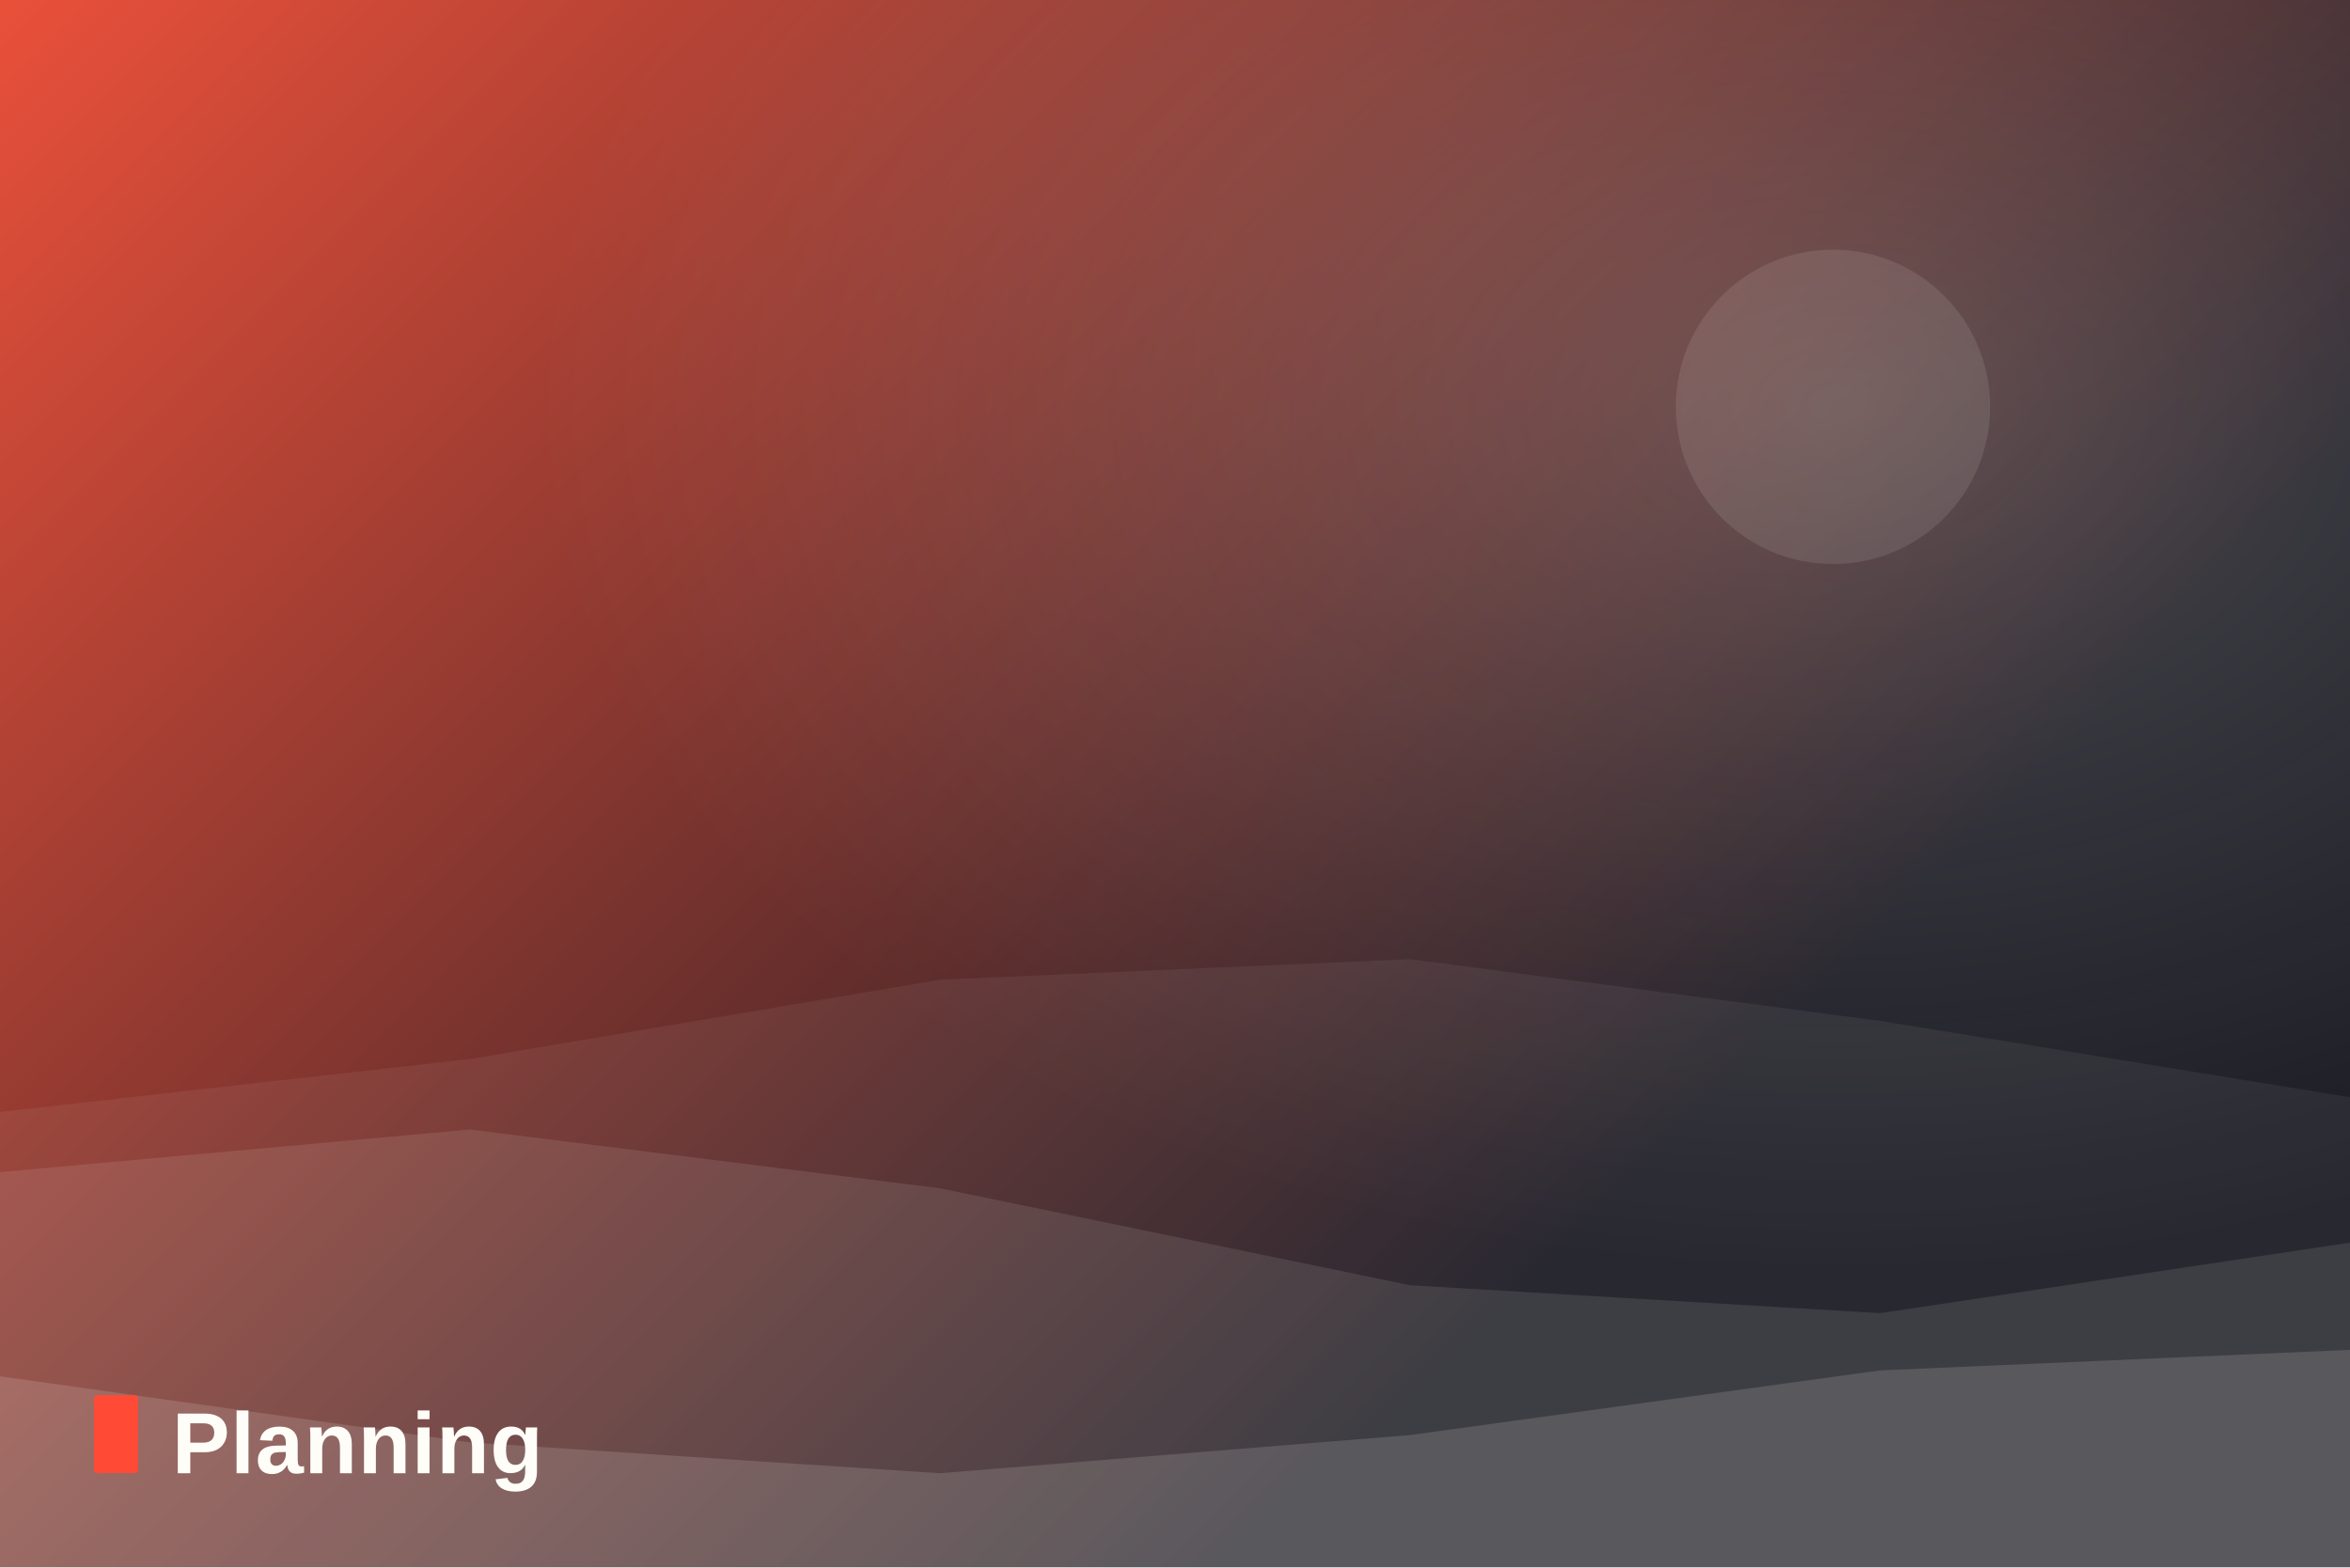
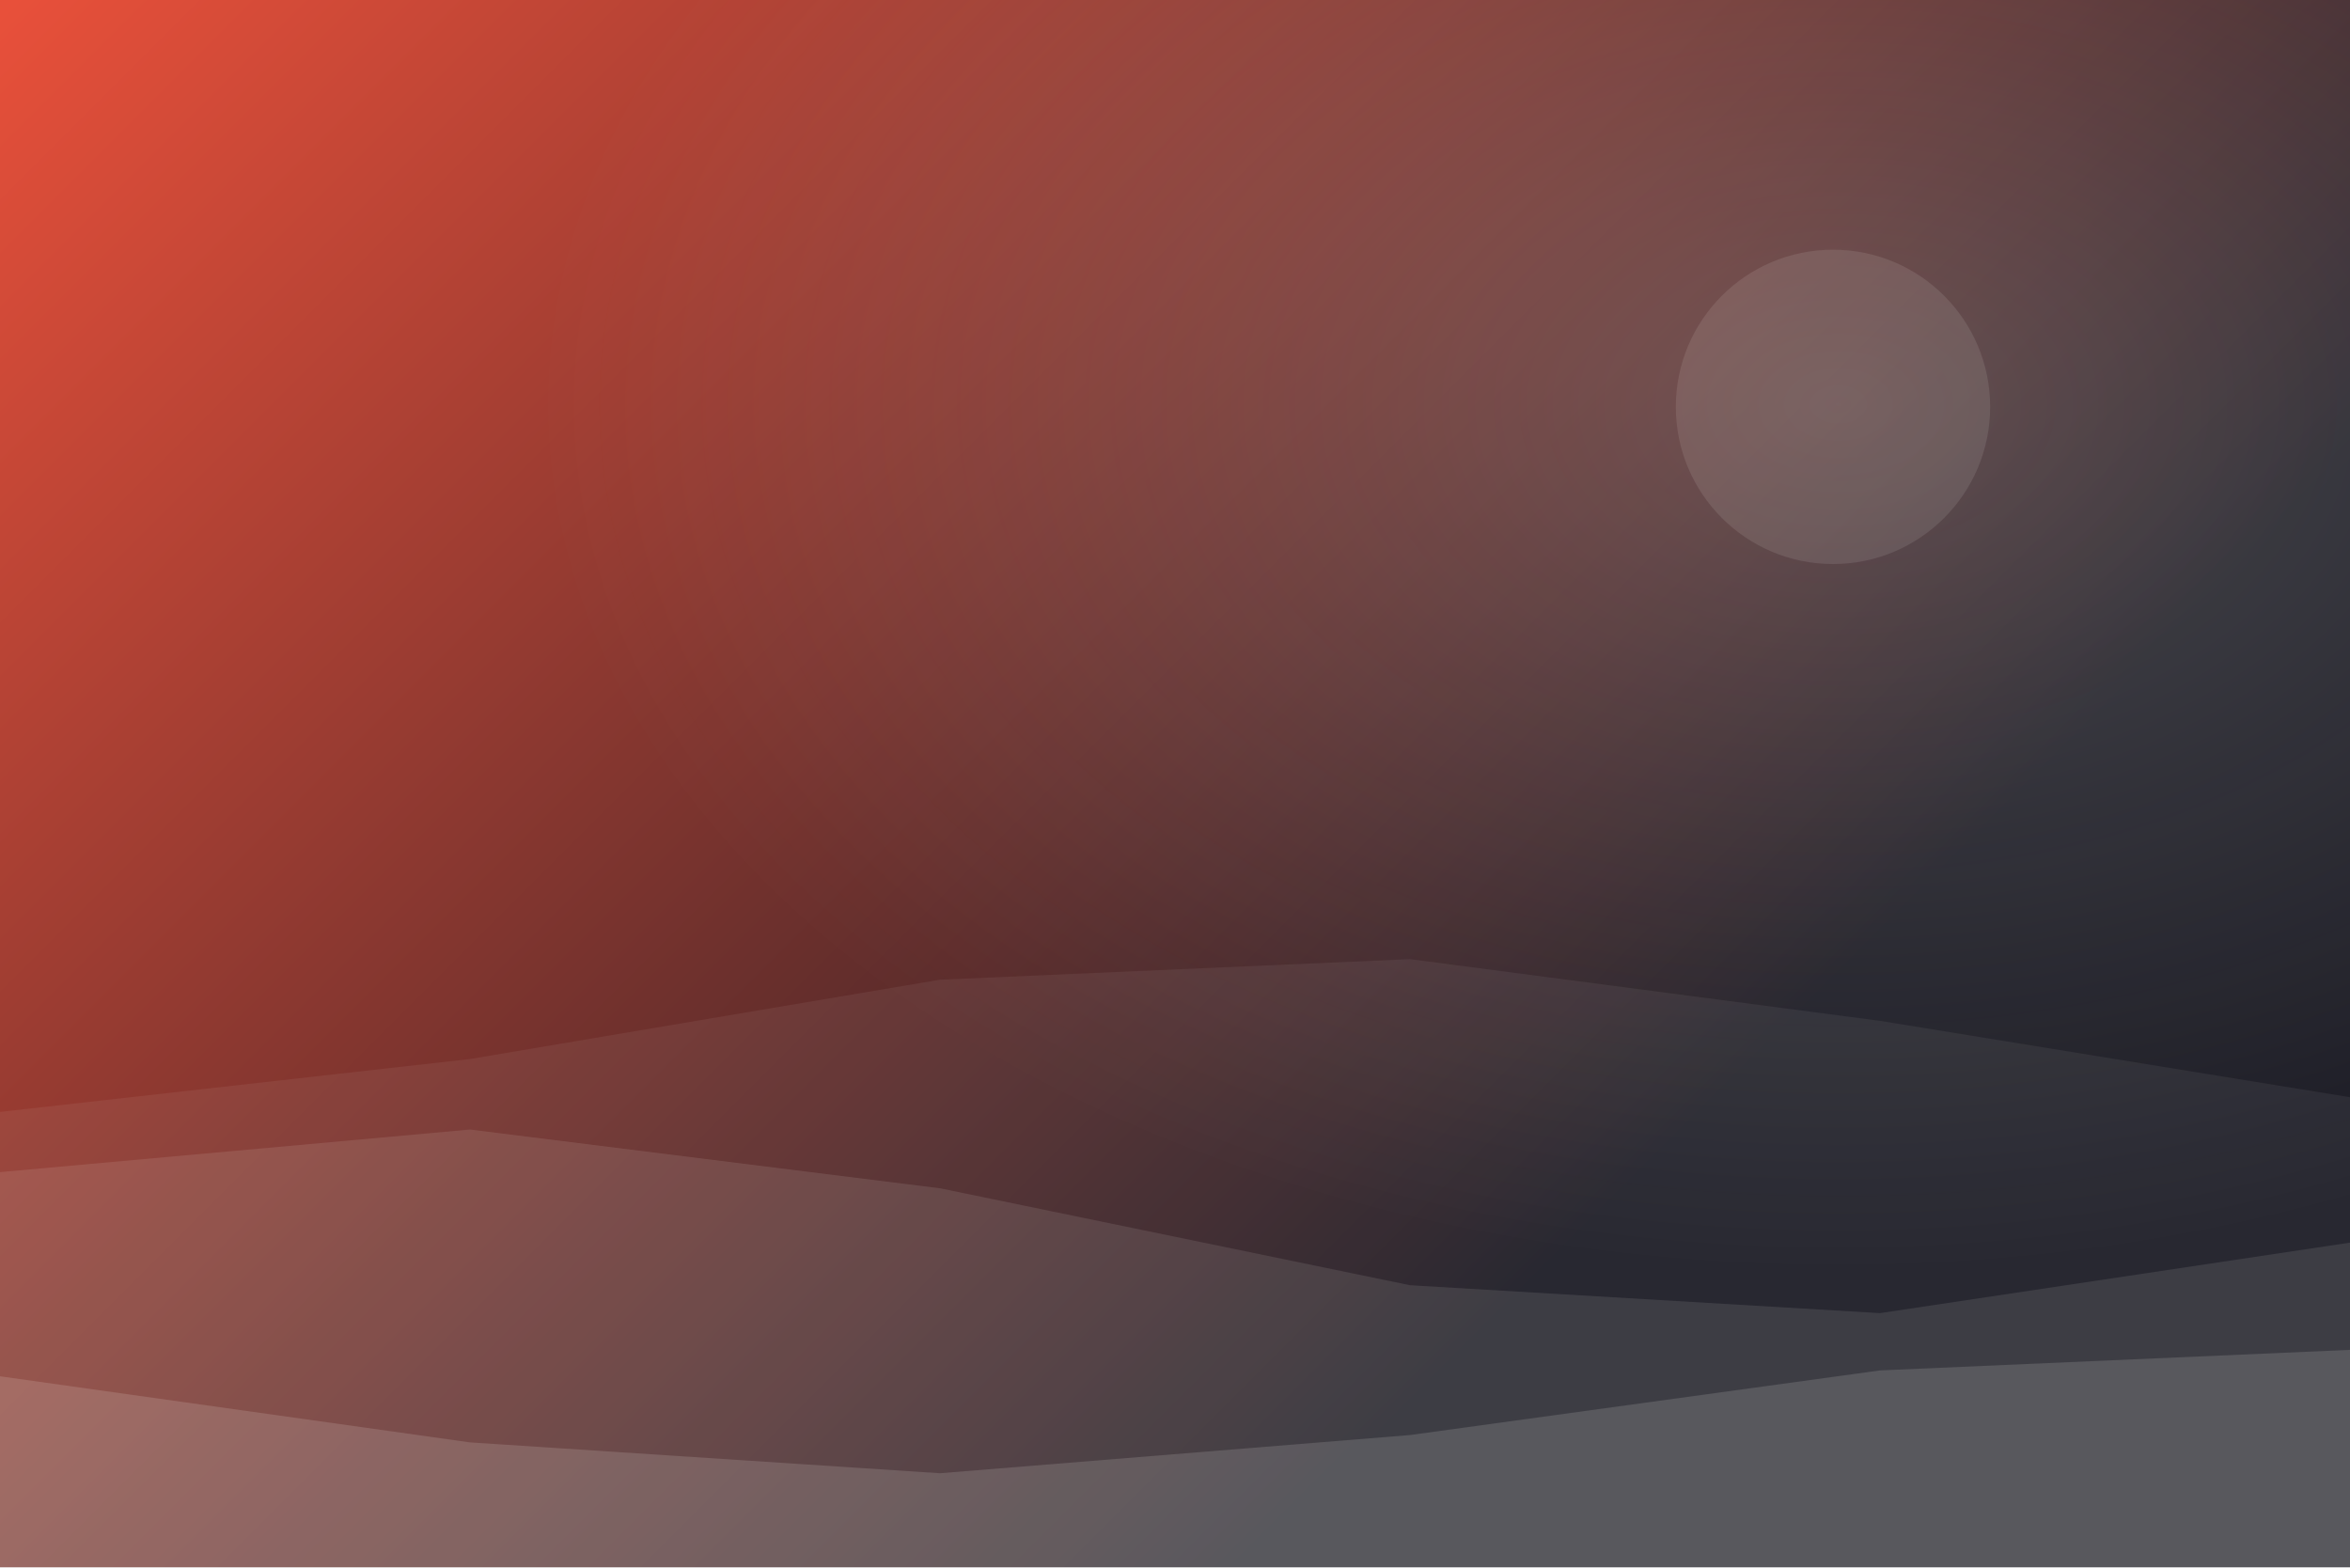
<svg xmlns="http://www.w3.org/2000/svg" width="1600" height="1067" viewBox="0 0 1600 1067" role="img" preserveAspectRatio="xMidYMid slice">
  <defs>
    <linearGradient id="g" gradientTransform="rotate(34)">
      <stop offset="0" stop-color="#E8503A" />
      <stop offset="1" stop-color="#1B1B24" />
    </linearGradient>
    <radialGradient id="glow" cx="78%" cy="26%" r="55%">
      <stop offset="0" stop-color="#FFFDF8" stop-opacity="0.20" />
      <stop offset="1" stop-color="#FFFDF8" stop-opacity="0" />
    </radialGradient>
  </defs>
  <rect width="1600" height="1067" fill="url(#g)" />
  <rect width="1600" height="1067" fill="url(#glow)" />
  <circle cx="1248" cy="277" r="107" fill="#FFFDF8" opacity="0.10" />
  <polygon points="0,1067 0,757 320,721 640,667 960,653 1280,695 1600,747 1600,1067" fill="#FFFDF8" opacity="0.06" />
  <polygon points="0,1067 0,798 320,769 640,809 960,875 1280,894 1600,846 1600,1067" fill="#FFFDF8" opacity="0.1" />
  <polygon points="0,1067 0,937 320,982 640,1003 960,977 1280,933 1600,919 1600,1067" fill="#FFFDF8" opacity="0.14" />
-   <rect x="64" y="949.9" width="30" height="53" rx="2" fill="#FF4B35" />
-   <text x="117.1" y="1003" font-family="'Space Grotesk', Arial, sans-serif" font-size="59" font-weight="700" fill="#FFFDF8" letter-spacing="0.5">Planning</text>
</svg>
